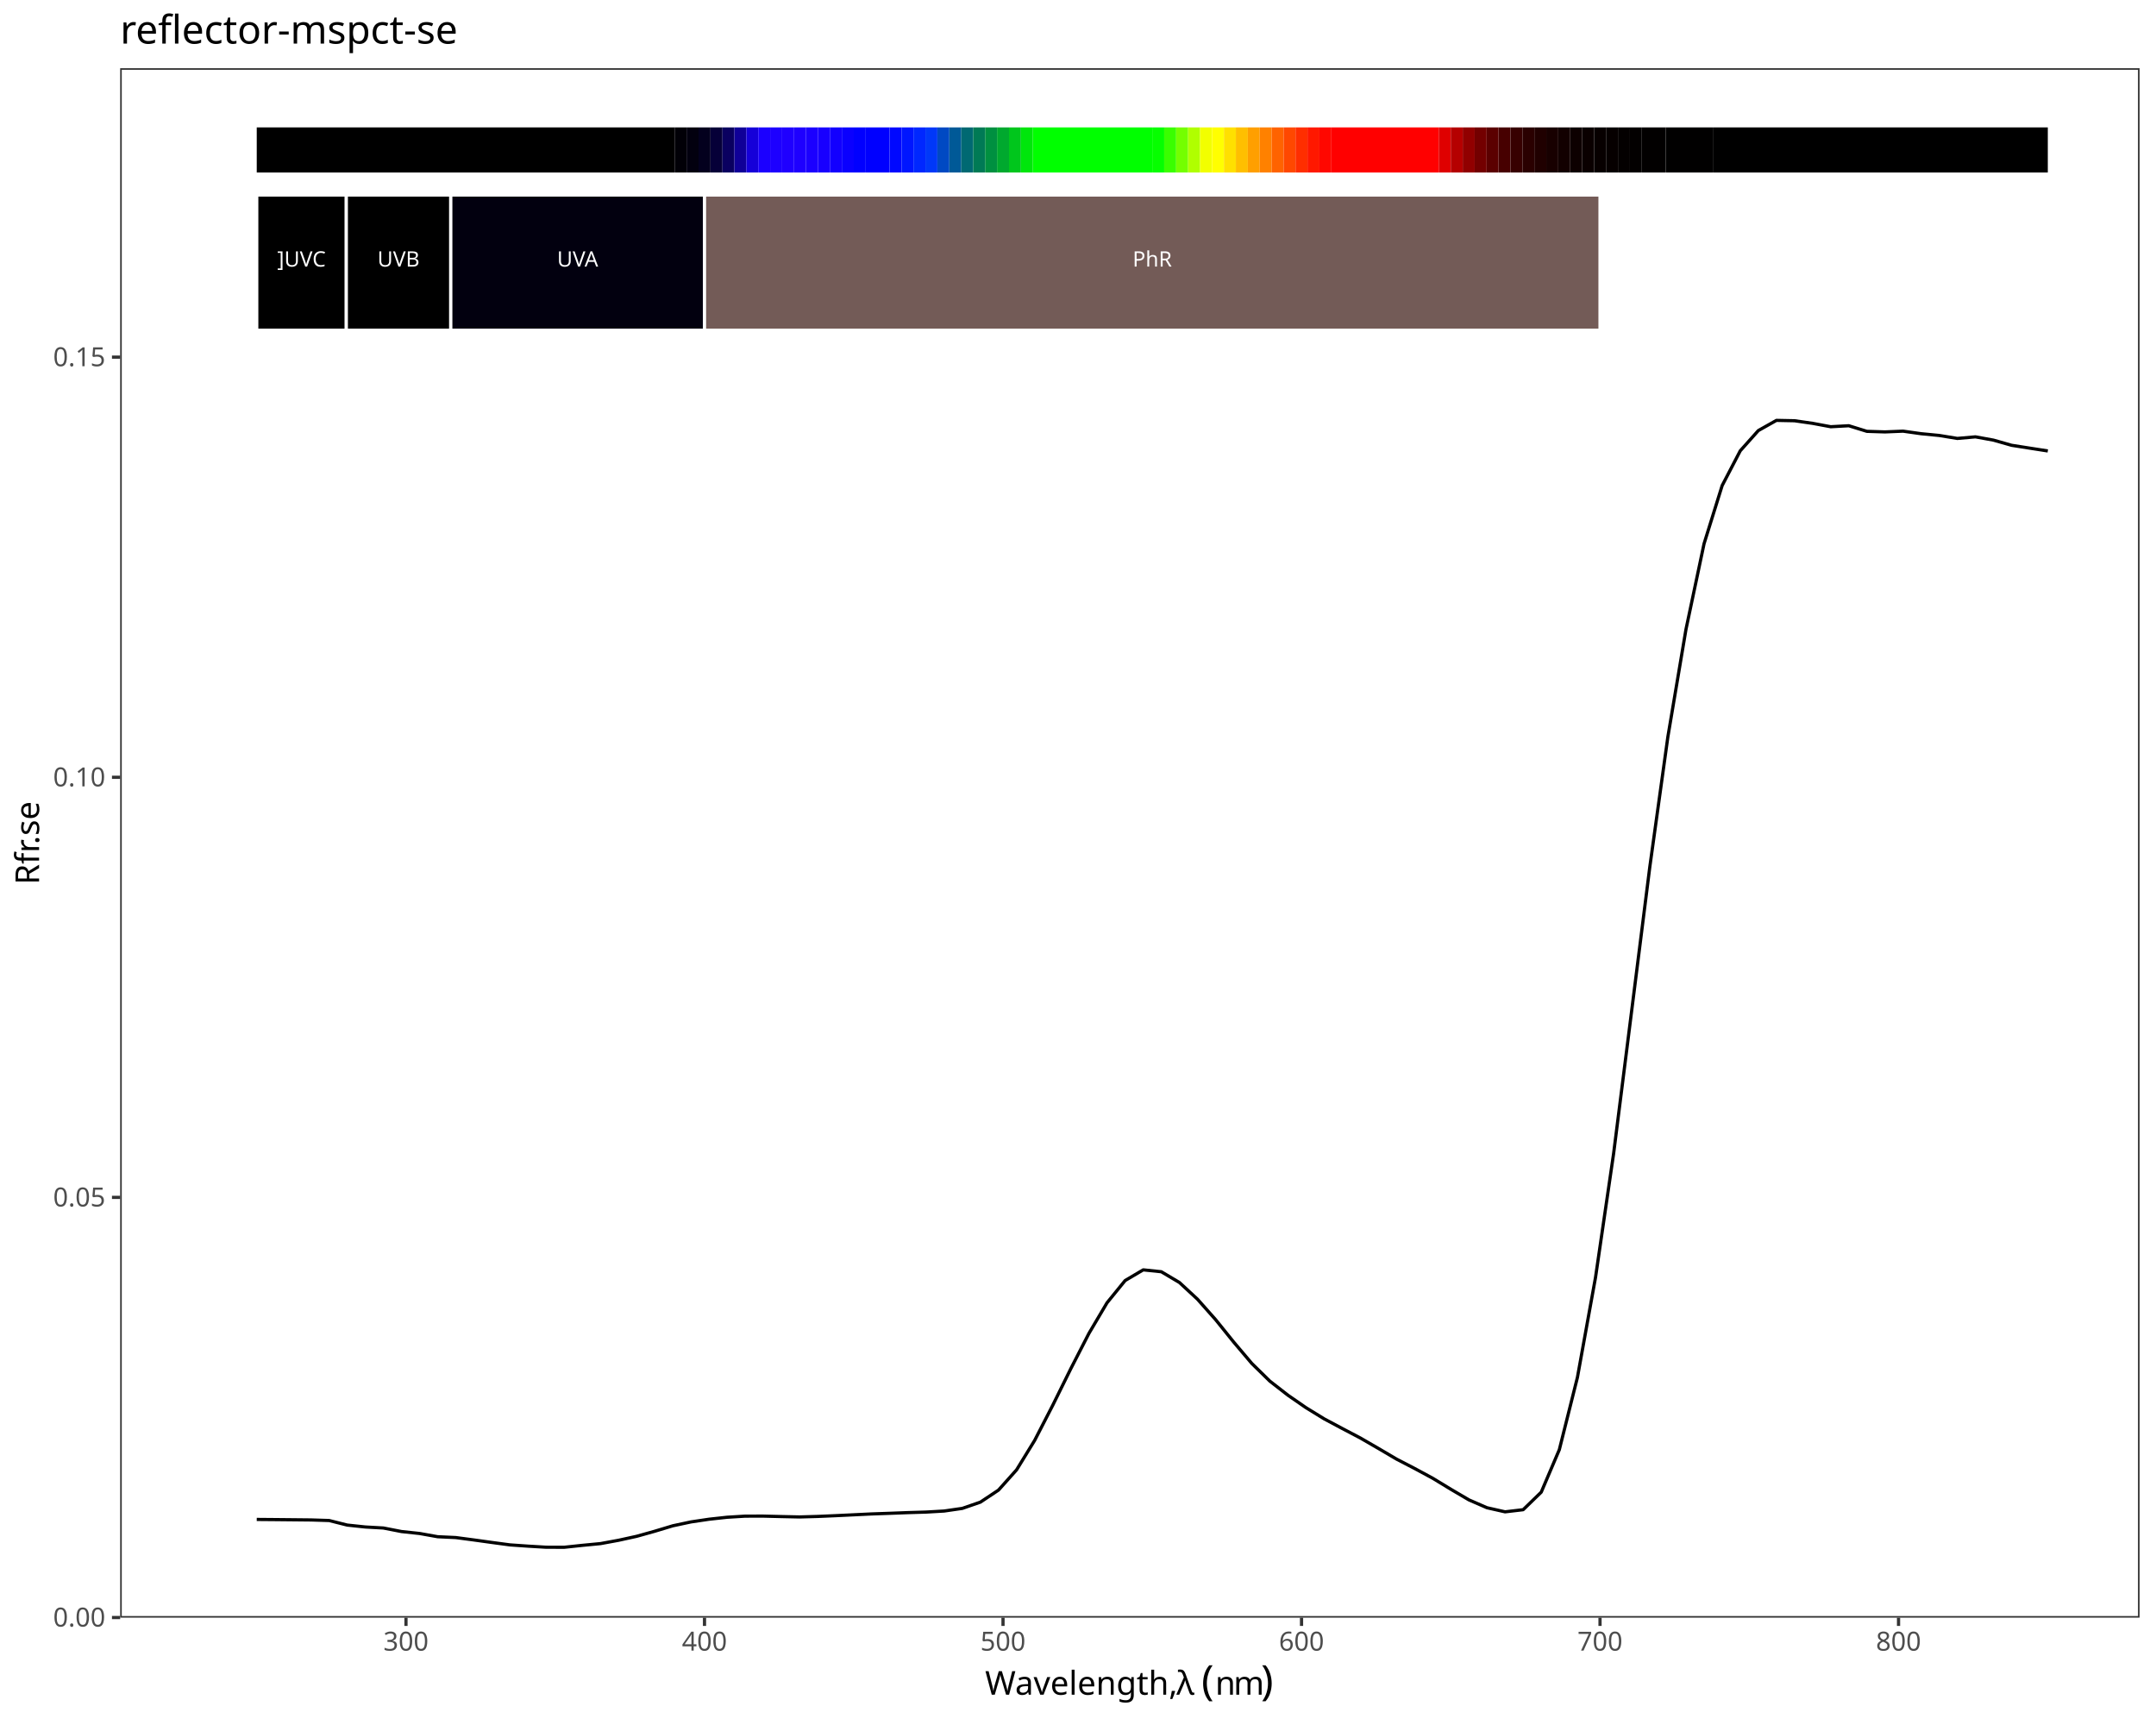
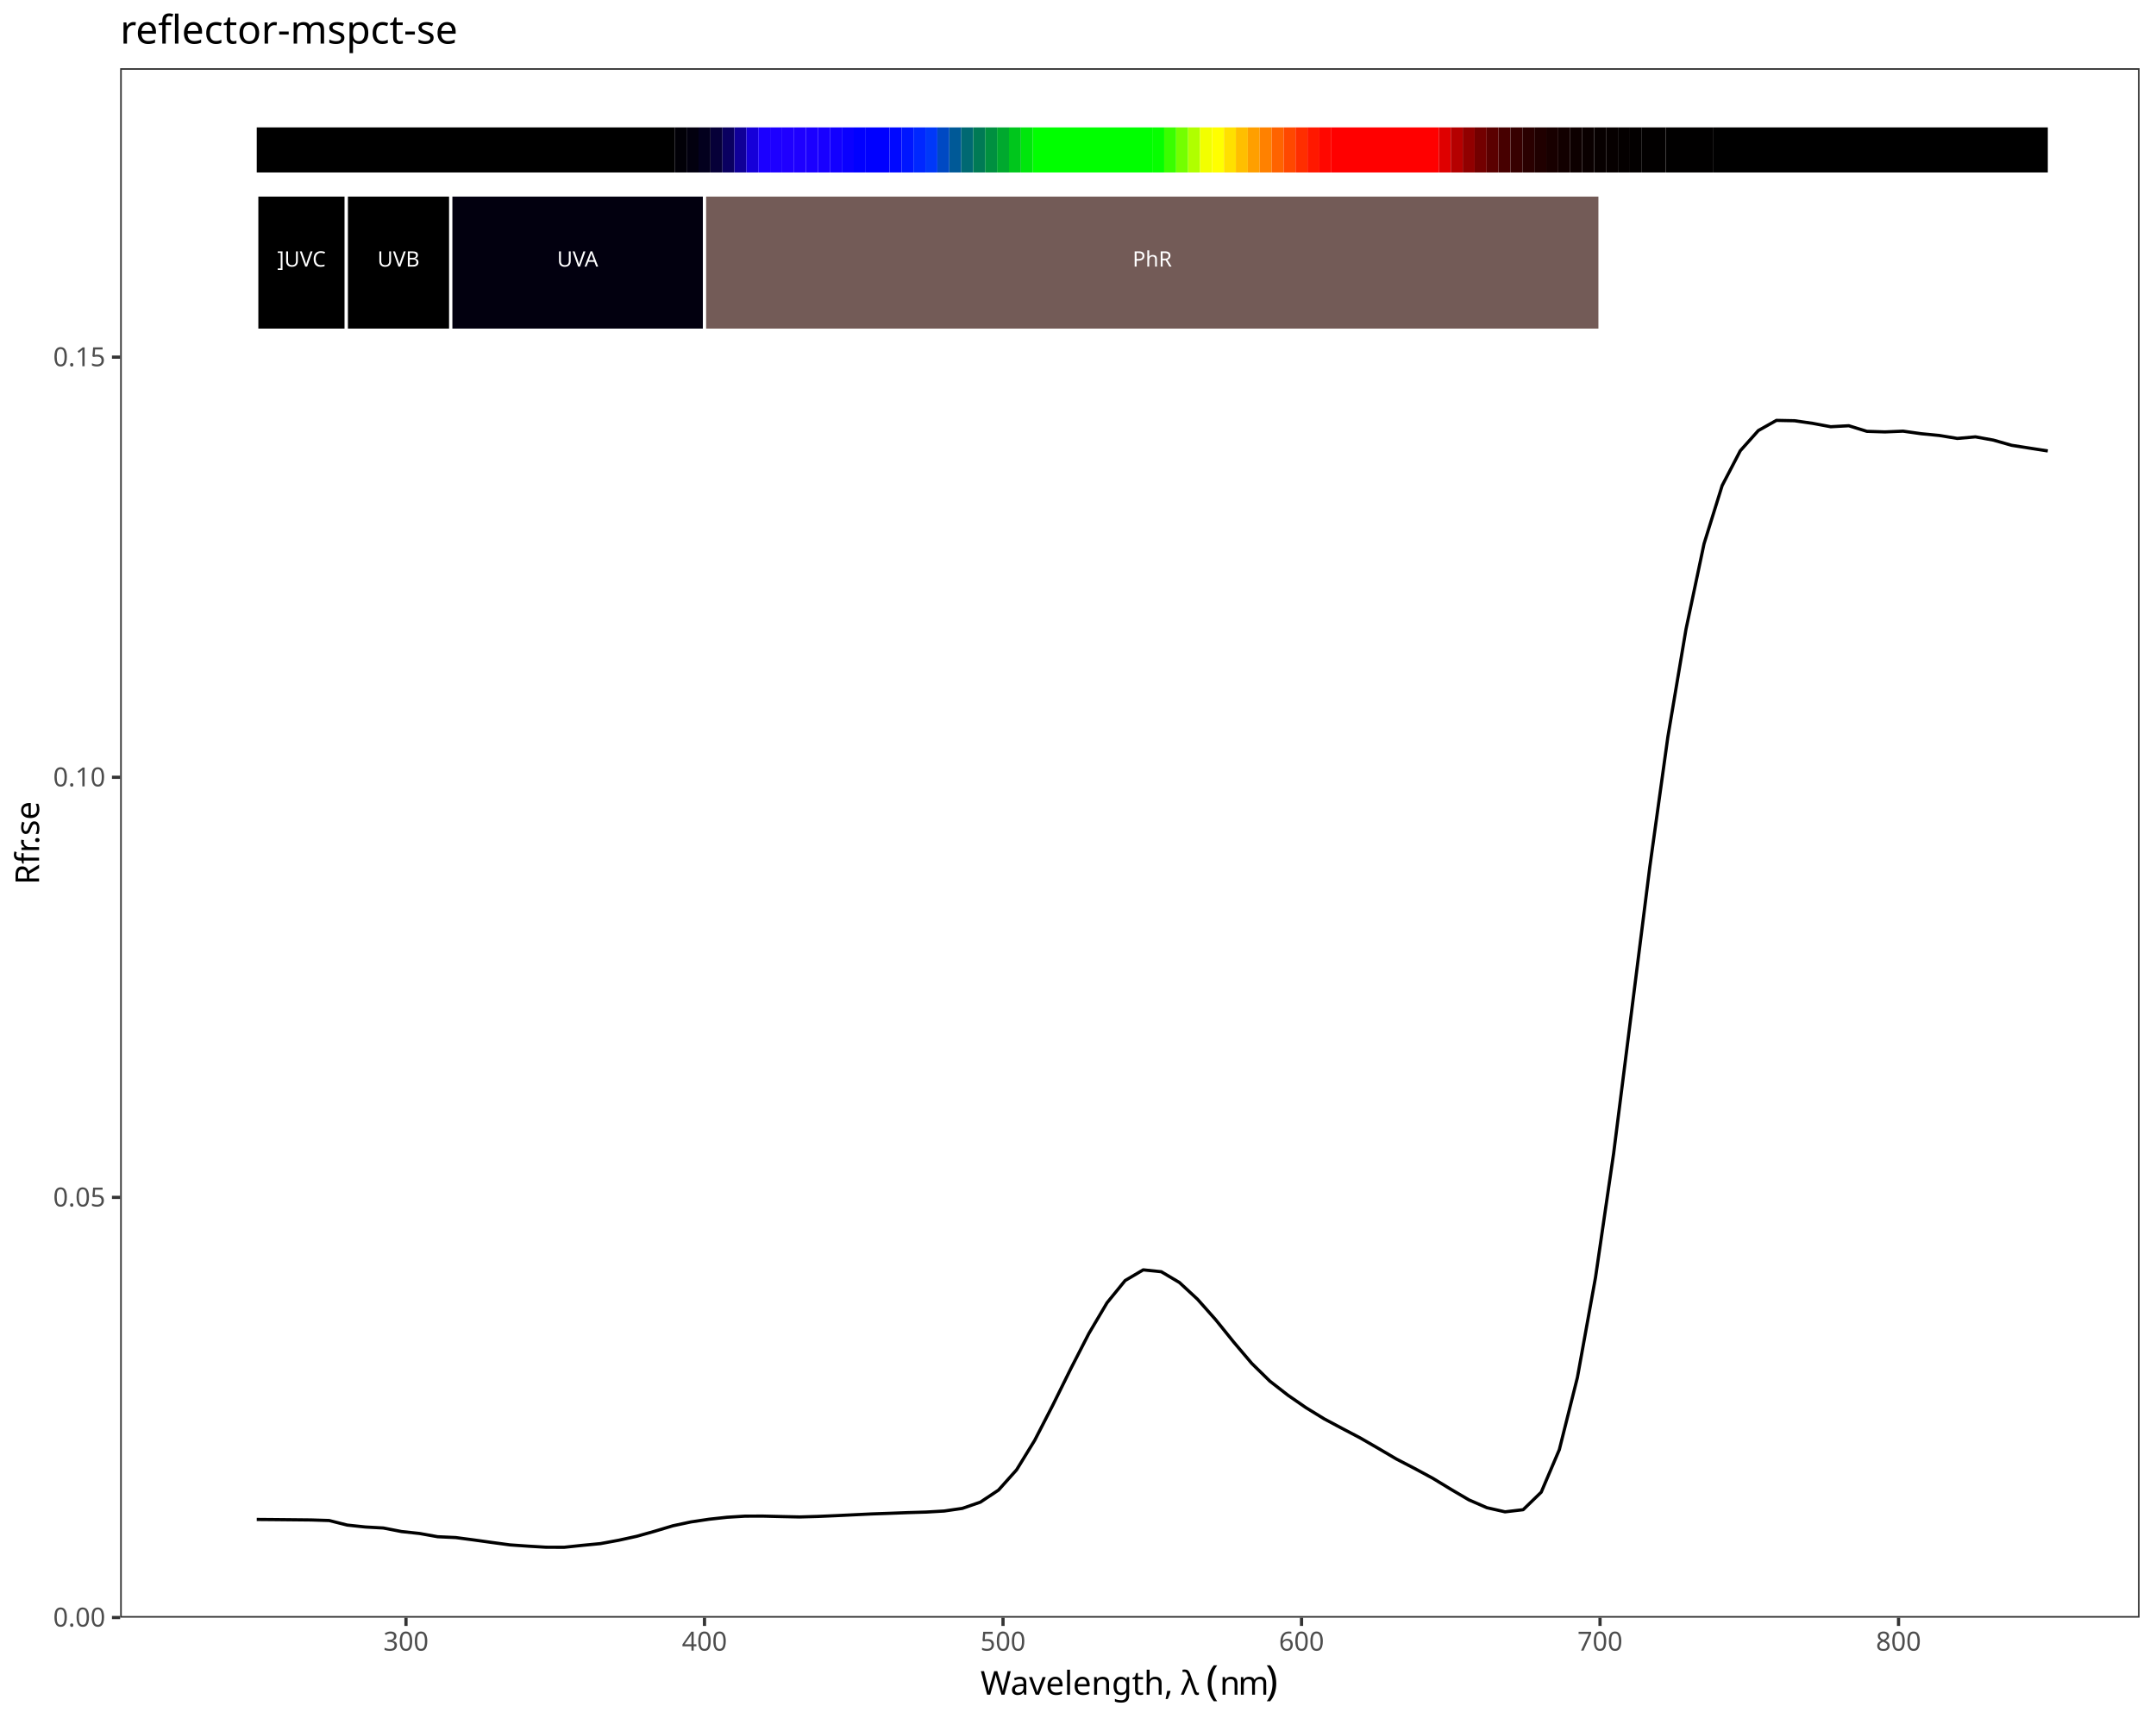
<svg xmlns="http://www.w3.org/2000/svg" class="svglite" data-engine-version="2.0" width="720.00pt" height="576.00pt" viewBox="0 0 720.00 576.00">
  <defs>
    <style type="text/css">
    .svglite line, .svglite polyline, .svglite polygon, .svglite path, .svglite rect, .svglite circle {
      fill: none;
      stroke: #000000;
      stroke-linecap: round;
      stroke-linejoin: round;
      stroke-miterlimit: 10.00;
    }
  </style>
  </defs>
  <rect width="100%" height="100%" style="stroke: none; fill: #FFFFFF;" />
  <defs>
    <clipPath id="cpMC4wMHw3MjAuMDB8MC4wMHw1NzYuMDA=">
      <rect x="0.00" y="0.00" width="720.00" height="576.00" />
    </clipPath>
  </defs>
  <g clip-path="url(#cpMC4wMHw3MjAuMDB8MC4wMHw1NzYuMDA=)">
    <rect x="0.00" y="0.00" width="720.00" height="576.00" style="stroke-width: 1.07; stroke: #FFFFFF; fill: #FFFFFF;" />
  </g>
  <defs>
    <clipPath id="cpNDAuMTN8NzE0LjUyfDIyLjc4fDU0MC4xNw==">
      <rect x="40.13" y="22.78" width="674.39" height="517.38" />
    </clipPath>
  </defs>
  <g clip-path="url(#cpNDAuMTN8NzE0LjUyfDIyLjc4fDU0MC4xNw==)">
    <rect x="40.13" y="22.78" width="674.39" height="517.38" style="stroke-width: 1.07; stroke: none; fill: #FFFFFF;" />
    <polyline points="85.74,507.36 91.78,507.41 97.82,507.47 103.87,507.53 109.91,507.72 115.95,509.24 121.99,509.88 128.03,510.22 134.07,511.40 140.12,512.05 146.16,513.13 152.20,513.41 158.24,514.21 164.28,515.05 170.32,515.86 176.37,516.28 182.41,516.64 188.45,516.65 194.49,516.01 200.53,515.43 206.57,514.32 212.62,512.99 218.66,511.30 224.70,509.48 230.74,508.19 236.78,507.29 242.82,506.63 248.87,506.26 254.91,506.25 260.95,506.40 266.99,506.53 273.03,506.36 279.07,506.10 285.12,505.81 291.16,505.52 297.20,505.31 303.24,505.08 309.28,504.90 315.32,504.55 321.37,503.67 327.41,501.58 333.45,497.56 339.49,490.80 345.53,480.96 351.57,469.23 357.62,456.98 363.66,445.22 369.70,435.01 375.74,427.59 381.78,424.02 387.82,424.65 393.87,428.24 399.91,433.83 405.95,440.64 411.99,448.13 418.03,455.26 424.07,461.18 430.12,465.89 436.16,470.06 442.20,473.77 448.24,476.99 454.28,480.16 460.32,483.65 466.37,487.21 472.41,490.34 478.45,493.60 484.49,497.27 490.53,500.82 496.57,503.45 502.62,504.82 508.66,504.11 514.70,498.25 520.74,484.06 526.78,459.95 532.82,426.58 538.87,385.17 544.91,337.42 550.95,289.52 556.99,246.03 563.03,210.17 569.07,181.56 575.12,162.13 581.16,150.53 587.20,143.77 593.24,140.37 599.28,140.49 605.32,141.36 611.37,142.49 617.41,142.16 623.45,144.03 629.49,144.22 635.53,143.97 641.57,144.82 647.62,145.41 653.66,146.40 659.70,145.87 665.74,146.97 671.78,148.69 677.82,149.64 683.87,150.58 " style="stroke-width: 1.07; stroke-linecap: butt;" />
    <rect x="85.74" y="42.54" width="139.56" height="15.05" style="stroke-width: 1.07; stroke: none; stroke-linecap: butt; stroke-linejoin: miter; fill: #000000;" />
    <rect x="225.30" y="42.54" width="3.99" height="15.05" style="stroke-width: 1.07; stroke: none; stroke-linecap: butt; stroke-linejoin: miter; fill: #010007;" />
    <rect x="229.29" y="42.54" width="3.99" height="15.05" style="stroke-width: 1.07; stroke: none; stroke-linecap: butt; stroke-linejoin: miter; fill: #02000F;" />
    <rect x="233.28" y="42.54" width="3.99" height="15.05" style="stroke-width: 1.07; stroke: none; stroke-linecap: butt; stroke-linejoin: miter; fill: #03001E;" />
    <rect x="237.27" y="42.54" width="3.99" height="15.05" style="stroke-width: 1.07; stroke: none; stroke-linecap: butt; stroke-linejoin: miter; fill: #060038;" />
    <rect x="241.25" y="42.54" width="3.99" height="15.05" style="stroke-width: 1.07; stroke: none; stroke-linecap: butt; stroke-linejoin: miter; fill: #0A0060;" />
    <rect x="245.24" y="42.54" width="3.99" height="15.05" style="stroke-width: 1.07; stroke: none; stroke-linecap: butt; stroke-linejoin: miter; fill: #100098;" />
    <rect x="249.23" y="42.54" width="3.99" height="15.05" style="stroke-width: 1.07; stroke: none; stroke-linecap: butt; stroke-linejoin: miter; fill: #1600D9;" />
    <rect x="253.22" y="42.54" width="3.99" height="15.05" style="stroke-width: 1.07; stroke: none; stroke-linecap: butt; stroke-linejoin: miter; fill: #1B00FF;" />
    <rect x="257.20" y="42.54" width="3.99" height="15.05" style="stroke-width: 1.07; stroke: none; stroke-linecap: butt; stroke-linejoin: miter; fill: #1D00FF;" />
    <rect x="261.19" y="42.54" width="3.99" height="15.05" style="stroke-width: 1.07; stroke: none; stroke-linecap: butt; stroke-linejoin: miter; fill: #1F00FF;" />
    <rect x="265.18" y="42.54" width="3.99" height="15.05" style="stroke-width: 1.07; stroke: none; stroke-linecap: butt; stroke-linejoin: miter; fill: #1E00FF;" />
    <rect x="269.17" y="42.54" width="3.99" height="15.05" style="stroke-width: 1.07; stroke: none; stroke-linecap: butt; stroke-linejoin: miter; fill: #1B00FF;" />
    <rect x="273.15" y="42.54" width="3.99" height="15.05" style="stroke-width: 1.07; stroke: none; stroke-linecap: butt; stroke-linejoin: miter; fill: #1800FF;" />
    <rect x="277.14" y="42.54" width="3.99" height="15.05" style="stroke-width: 1.07; stroke: none; stroke-linecap: butt; stroke-linejoin: miter; fill: #1200FF;" />
    <rect x="281.13" y="42.54" width="3.99" height="15.05" style="stroke-width: 1.07; stroke: none; stroke-linecap: butt; stroke-linejoin: miter; fill: #0A00FF;" />
    <rect x="285.12" y="42.54" width="3.99" height="15.05" style="stroke-width: 1.07; stroke: none; stroke-linecap: butt; stroke-linejoin: miter; fill: #0100FF;" />
    <rect x="289.10" y="42.54" width="7.98" height="15.05" style="stroke-width: 1.07; stroke: none; stroke-linecap: butt; stroke-linejoin: miter; fill: #0000FF;" />
    <rect x="297.08" y="42.54" width="3.99" height="15.05" style="stroke-width: 1.07; stroke: none; stroke-linecap: butt; stroke-linejoin: miter; fill: #0008FF;" />
    <rect x="301.07" y="42.54" width="3.99" height="15.05" style="stroke-width: 1.07; stroke: none; stroke-linecap: butt; stroke-linejoin: miter; fill: #0016FF;" />
    <rect x="305.05" y="42.54" width="3.99" height="15.05" style="stroke-width: 1.07; stroke: none; stroke-linecap: butt; stroke-linejoin: miter; fill: #0027FF;" />
    <rect x="309.04" y="42.54" width="3.99" height="15.05" style="stroke-width: 1.07; stroke: none; stroke-linecap: butt; stroke-linejoin: miter; fill: #0038F9;" />
    <rect x="313.03" y="42.54" width="3.99" height="15.05" style="stroke-width: 1.07; stroke: none; stroke-linecap: butt; stroke-linejoin: miter; fill: #0049C3;" />
    <rect x="317.02" y="42.54" width="3.99" height="15.05" style="stroke-width: 1.07; stroke: none; stroke-linecap: butt; stroke-linejoin: miter; fill: #005997;" />
    <rect x="321.00" y="42.54" width="3.99" height="15.05" style="stroke-width: 1.07; stroke: none; stroke-linecap: butt; stroke-linejoin: miter; fill: #006972;" />
    <rect x="324.99" y="42.54" width="3.99" height="15.05" style="stroke-width: 1.07; stroke: none; stroke-linecap: butt; stroke-linejoin: miter; fill: #007A55;" />
    <rect x="328.98" y="42.54" width="3.99" height="15.05" style="stroke-width: 1.07; stroke: none; stroke-linecap: butt; stroke-linejoin: miter; fill: #009040;" />
    <rect x="332.97" y="42.54" width="3.99" height="15.05" style="stroke-width: 1.07; stroke: none; stroke-linecap: butt; stroke-linejoin: miter; fill: #00A92E;" />
    <rect x="336.95" y="42.54" width="3.99" height="15.05" style="stroke-width: 1.07; stroke: none; stroke-linecap: butt; stroke-linejoin: miter; fill: #00C61C;" />
    <rect x="340.94" y="42.54" width="3.99" height="15.05" style="stroke-width: 1.07; stroke: none; stroke-linecap: butt; stroke-linejoin: miter; fill: #00E60C;" />
    <rect x="344.93" y="42.54" width="39.88" height="15.05" style="stroke-width: 1.07; stroke: none; stroke-linecap: butt; stroke-linejoin: miter; fill: #00FF00;" />
    <rect x="384.80" y="42.54" width="3.99" height="15.05" style="stroke-width: 1.07; stroke: none; stroke-linecap: butt; stroke-linejoin: miter; fill: #06FF00;" />
    <rect x="388.79" y="42.54" width="3.99" height="15.05" style="stroke-width: 1.07; stroke: none; stroke-linecap: butt; stroke-linejoin: miter; fill: #3AFF00;" />
    <rect x="392.78" y="42.54" width="3.99" height="15.05" style="stroke-width: 1.07; stroke: none; stroke-linecap: butt; stroke-linejoin: miter; fill: #74FF00;" />
    <rect x="396.77" y="42.54" width="3.99" height="15.05" style="stroke-width: 1.07; stroke: none; stroke-linecap: butt; stroke-linejoin: miter; fill: #B0FF00;" />
    <rect x="400.75" y="42.54" width="3.99" height="15.05" style="stroke-width: 1.07; stroke: none; stroke-linecap: butt; stroke-linejoin: miter; fill: #F2FF00;" />
    <rect x="404.74" y="42.54" width="3.99" height="15.05" style="stroke-width: 1.07; stroke: none; stroke-linecap: butt; stroke-linejoin: miter; fill: #FFFF00;" />
    <rect x="408.73" y="42.54" width="3.99" height="15.05" style="stroke-width: 1.07; stroke: none; stroke-linecap: butt; stroke-linejoin: miter; fill: #FFE000;" />
    <rect x="412.72" y="42.54" width="3.99" height="15.05" style="stroke-width: 1.07; stroke: none; stroke-linecap: butt; stroke-linejoin: miter; fill: #FFBF00;" />
    <rect x="416.70" y="42.54" width="3.99" height="15.05" style="stroke-width: 1.07; stroke: none; stroke-linecap: butt; stroke-linejoin: miter; fill: #FF9F00;" />
    <rect x="420.69" y="42.54" width="3.99" height="15.05" style="stroke-width: 1.07; stroke: none; stroke-linecap: butt; stroke-linejoin: miter; fill: #FF8100;" />
    <rect x="424.68" y="42.54" width="3.99" height="15.05" style="stroke-width: 1.07; stroke: none; stroke-linecap: butt; stroke-linejoin: miter; fill: #FF6300;" />
    <rect x="428.67" y="42.54" width="3.99" height="15.05" style="stroke-width: 1.07; stroke: none; stroke-linecap: butt; stroke-linejoin: miter; fill: #FF4800;" />
    <rect x="432.65" y="42.54" width="3.99" height="15.05" style="stroke-width: 1.07; stroke: none; stroke-linecap: butt; stroke-linejoin: miter; fill: #FF2E00;" />
    <rect x="436.64" y="42.54" width="3.99" height="15.05" style="stroke-width: 1.07; stroke: none; stroke-linecap: butt; stroke-linejoin: miter; fill: #FF1800;" />
    <rect x="440.63" y="42.54" width="3.99" height="15.05" style="stroke-width: 1.07; stroke: none; stroke-linecap: butt; stroke-linejoin: miter; fill: #FF0700;" />
    <rect x="444.62" y="42.54" width="35.89" height="15.05" style="stroke-width: 1.07; stroke: none; stroke-linecap: butt; stroke-linejoin: miter; fill: #FF0000;" />
    <rect x="480.50" y="42.54" width="3.99" height="15.05" style="stroke-width: 1.07; stroke: none; stroke-linecap: butt; stroke-linejoin: miter; fill: #DF0000;" />
    <rect x="484.49" y="42.54" width="3.99" height="15.05" style="stroke-width: 1.07; stroke: none; stroke-linecap: butt; stroke-linejoin: miter; fill: #B50000;" />
    <rect x="488.48" y="42.54" width="3.99" height="15.05" style="stroke-width: 1.07; stroke: none; stroke-linecap: butt; stroke-linejoin: miter; fill: #910000;" />
    <rect x="492.47" y="42.54" width="3.99" height="15.05" style="stroke-width: 1.07; stroke: none; stroke-linecap: butt; stroke-linejoin: miter; fill: #730000;" />
    <rect x="496.45" y="42.54" width="3.99" height="15.05" style="stroke-width: 1.07; stroke: none; stroke-linecap: butt; stroke-linejoin: miter; fill: #5B0000;" />
    <rect x="500.44" y="42.54" width="3.99" height="15.05" style="stroke-width: 1.07; stroke: none; stroke-linecap: butt; stroke-linejoin: miter; fill: #470000;" />
    <rect x="504.43" y="42.54" width="3.99" height="15.05" style="stroke-width: 1.07; stroke: none; stroke-linecap: butt; stroke-linejoin: miter; fill: #370000;" />
    <rect x="508.42" y="42.54" width="3.99" height="15.05" style="stroke-width: 1.07; stroke: none; stroke-linecap: butt; stroke-linejoin: miter; fill: #2A0000;" />
    <rect x="512.40" y="42.54" width="3.99" height="15.05" style="stroke-width: 1.07; stroke: none; stroke-linecap: butt; stroke-linejoin: miter; fill: #200000;" />
    <rect x="516.39" y="42.54" width="3.99" height="15.05" style="stroke-width: 1.07; stroke: none; stroke-linecap: butt; stroke-linejoin: miter; fill: #180000;" />
    <rect x="520.38" y="42.54" width="3.99" height="15.05" style="stroke-width: 1.07; stroke: none; stroke-linecap: butt; stroke-linejoin: miter; fill: #120000;" />
    <rect x="524.37" y="42.54" width="3.99" height="15.05" style="stroke-width: 1.07; stroke: none; stroke-linecap: butt; stroke-linejoin: miter; fill: #0D0000;" />
    <rect x="528.35" y="42.54" width="3.99" height="15.05" style="stroke-width: 1.07; stroke: none; stroke-linecap: butt; stroke-linejoin: miter; fill: #0A0000;" />
    <rect x="532.34" y="42.54" width="3.99" height="15.05" style="stroke-width: 1.07; stroke: none; stroke-linecap: butt; stroke-linejoin: miter; fill: #070000;" />
    <rect x="536.33" y="42.54" width="3.99" height="15.05" style="stroke-width: 1.07; stroke: none; stroke-linecap: butt; stroke-linejoin: miter; fill: #060000;" />
    <rect x="540.32" y="42.54" width="3.99" height="15.05" style="stroke-width: 1.07; stroke: none; stroke-linecap: butt; stroke-linejoin: miter; fill: #040000;" />
    <rect x="544.30" y="42.54" width="3.99" height="15.05" style="stroke-width: 1.07; stroke: none; stroke-linecap: butt; stroke-linejoin: miter; fill: #030000;" />
    <rect x="548.29" y="42.54" width="7.98" height="15.05" style="stroke-width: 1.07; stroke: none; stroke-linecap: butt; stroke-linejoin: miter; fill: #020000;" />
    <rect x="556.27" y="42.54" width="15.95" height="15.05" style="stroke-width: 1.07; stroke: none; stroke-linecap: butt; stroke-linejoin: miter; fill: #010000;" />
    <rect x="572.22" y="42.54" width="111.65" height="15.05" style="stroke-width: 1.07; stroke: none; stroke-linecap: butt; stroke-linejoin: miter; fill: #000000;" />
    <rect x="85.74" y="65.11" width="29.91" height="45.15" style="stroke-width: 1.07; stroke: #FFFFFF; stroke-linecap: butt; stroke-linejoin: miter; fill: #000000;" />
    <rect x="115.65" y="65.11" width="34.89" height="45.15" style="stroke-width: 1.07; stroke: #FFFFFF; stroke-linecap: butt; stroke-linejoin: miter; fill: #000000;" />
    <rect x="150.54" y="65.11" width="84.73" height="45.15" style="stroke-width: 1.07; stroke: #FFFFFF; stroke-linecap: butt; stroke-linejoin: miter; fill: #02000F;" />
    <rect x="235.27" y="65.11" width="299.06" height="45.15" style="stroke-width: 1.07; stroke: #FFFFFF; stroke-linecap: butt; stroke-linejoin: miter; fill: #735B57;" />
    <text x="100.69" y="89.01" text-anchor="middle" style="font-size: 7.11px; fill: #FFFFFF; font-family: sans;" textLength="17.00px" lengthAdjust="spacingAndGlyphs">]UVC</text>
    <text x="133.09" y="89.01" text-anchor="middle" style="font-size: 7.11px; fill: #FFFFFF; font-family: sans;" textLength="14.63px" lengthAdjust="spacingAndGlyphs">UVB</text>
    <text x="192.90" y="89.01" text-anchor="middle" style="font-size: 7.11px; fill: #FFFFFF; font-family: sans;" textLength="14.63px" lengthAdjust="spacingAndGlyphs">UVA</text>
    <text x="384.80" y="89.01" text-anchor="middle" style="font-size: 7.11px; fill: #FFFFFF; font-family: sans;" textLength="13.84px" lengthAdjust="spacingAndGlyphs">PhR</text>
    <rect x="40.13" y="22.78" width="674.39" height="517.38" style="stroke-width: 1.07; stroke: #333333;" />
  </g>
  <g clip-path="url(#cpMC4wMHw3MjAuMDB8MC4wMHw1NzYuMDA=)">
    <text x="35.20" y="543.13" text-anchor="end" style="font-size: 8.80px; fill: #4D4D4D; font-family: sans;" textLength="17.13px" lengthAdjust="spacingAndGlyphs">0.00</text>
    <text x="35.20" y="402.85" text-anchor="end" style="font-size: 8.80px; fill: #4D4D4D; font-family: sans;" textLength="17.13px" lengthAdjust="spacingAndGlyphs">0.05</text>
    <text x="35.20" y="262.57" text-anchor="end" style="font-size: 8.80px; fill: #4D4D4D; font-family: sans;" textLength="17.13px" lengthAdjust="spacingAndGlyphs">0.10</text>
    <text x="35.20" y="122.28" text-anchor="end" style="font-size: 8.80px; fill: #4D4D4D; font-family: sans;" textLength="17.13px" lengthAdjust="spacingAndGlyphs">0.15</text>
    <polyline points="37.39,540.11 40.13,540.11 " style="stroke-width: 1.07; stroke: #333333; stroke-linecap: butt;" />
    <polyline points="37.39,399.82 40.13,399.82 " style="stroke-width: 1.07; stroke: #333333; stroke-linecap: butt;" />
    <polyline points="37.39,259.54 40.13,259.54 " style="stroke-width: 1.07; stroke: #333333; stroke-linecap: butt;" />
    <polyline points="37.39,119.25 40.13,119.25 " style="stroke-width: 1.07; stroke: #333333; stroke-linecap: butt;" />
    <polyline points="135.58,542.91 135.58,540.17 " style="stroke-width: 1.07; stroke: #333333; stroke-linecap: butt;" />
    <polyline points="235.27,542.91 235.27,540.17 " style="stroke-width: 1.07; stroke: #333333; stroke-linecap: butt;" />
    <polyline points="334.96,542.91 334.96,540.17 " style="stroke-width: 1.07; stroke: #333333; stroke-linecap: butt;" />
    <polyline points="434.65,542.91 434.65,540.17 " style="stroke-width: 1.07; stroke: #333333; stroke-linecap: butt;" />
    <polyline points="534.33,542.91 534.33,540.17 " style="stroke-width: 1.07; stroke: #333333; stroke-linecap: butt;" />
    <polyline points="634.02,542.91 634.02,540.17 " style="stroke-width: 1.07; stroke: #333333; stroke-linecap: butt;" />
    <text x="135.58" y="551.16" text-anchor="middle" style="font-size: 8.80px; fill: #4D4D4D; font-family: sans;" textLength="14.68px" lengthAdjust="spacingAndGlyphs">300</text>
    <text x="235.27" y="551.16" text-anchor="middle" style="font-size: 8.80px; fill: #4D4D4D; font-family: sans;" textLength="14.68px" lengthAdjust="spacingAndGlyphs">400</text>
    <text x="334.96" y="551.16" text-anchor="middle" style="font-size: 8.80px; fill: #4D4D4D; font-family: sans;" textLength="14.68px" lengthAdjust="spacingAndGlyphs">500</text>
    <text x="434.65" y="551.16" text-anchor="middle" style="font-size: 8.80px; fill: #4D4D4D; font-family: sans;" textLength="14.68px" lengthAdjust="spacingAndGlyphs">600</text>
    <text x="534.33" y="551.16" text-anchor="middle" style="font-size: 8.80px; fill: #4D4D4D; font-family: sans;" textLength="14.68px" lengthAdjust="spacingAndGlyphs">700</text>
    <text x="634.02" y="551.16" text-anchor="middle" style="font-size: 8.80px; fill: #4D4D4D; font-family: sans;" textLength="14.68px" lengthAdjust="spacingAndGlyphs">800</text>
-     <text x="328.98" y="565.89" style="font-size: 11.00px; font-family: sans;" textLength="61.15px" lengthAdjust="spacingAndGlyphs">Wavelength,</text>
-     <text x="390.13" y="565.89" style="font-size: 11.00px; font-family: sans;" textLength="2.75px" lengthAdjust="spacingAndGlyphs"> </text>
-     <text x="392.88" y="565.89" style="font-size: 11.00px; font-family: sans;" textLength="5.60px" lengthAdjust="spacingAndGlyphs">λ</text>
-     <text x="398.49" y="565.89" style="font-size: 11.00px; font-family: sans;" textLength="2.75px" lengthAdjust="spacingAndGlyphs"> </text>
-     <text x="401.24" y="565.89" style="font-size: 13.75px; font-family: sans;" textLength="4.58px" lengthAdjust="spacingAndGlyphs">(</text>
-     <text x="405.82" y="565.89" style="font-size: 11.00px; font-family: sans;" textLength="6.12px" lengthAdjust="spacingAndGlyphs">n</text>
-     <text x="411.93" y="565.89" style="font-size: 11.00px; font-family: sans;" textLength="9.17px" lengthAdjust="spacingAndGlyphs">m</text>
-     <text x="421.10" y="565.89" style="font-size: 13.75px; font-family: sans;" textLength="4.57px" lengthAdjust="spacingAndGlyphs">)</text>
+     <text x="327.45" y="565.89" style="font-size: 11.00px; font-family: sans;" textLength="64.20px" lengthAdjust="spacingAndGlyphs">Wavelength, </text>
+     <text x="391.66" y="565.89" style="font-size: 11.00px; font-family: sans;" textLength="2.75px" lengthAdjust="spacingAndGlyphs"> </text>
+     <text x="394.41" y="565.89" style="font-size: 11.00px; font-family: sans;" textLength="5.60px" lengthAdjust="spacingAndGlyphs">λ</text>
+     <text x="400.01" y="565.89" style="font-size: 11.00px; font-family: sans;" textLength="2.75px" lengthAdjust="spacingAndGlyphs"> </text>
+     <text x="402.77" y="565.89" style="font-size: 13.75px; font-family: sans;" textLength="4.58px" lengthAdjust="spacingAndGlyphs">(</text>
+     <text x="407.34" y="565.89" style="font-size: 11.00px; font-family: sans;" textLength="6.12px" lengthAdjust="spacingAndGlyphs">n</text>
+     <text x="413.46" y="565.89" style="font-size: 11.00px; font-family: sans;" textLength="9.17px" lengthAdjust="spacingAndGlyphs">m</text>
+     <text x="422.63" y="565.89" style="font-size: 13.75px; font-family: sans;" textLength="4.57px" lengthAdjust="spacingAndGlyphs">)</text>
    <text transform="translate(13.05,281.48) rotate(-90)" text-anchor="middle" style="font-size: 11.00px; font-family: sans;" textLength="29.34px" lengthAdjust="spacingAndGlyphs">Rfr.se</text>
    <text x="40.13" y="14.56" style="font-size: 13.20px; font-family: sans;" textLength="105.64px" lengthAdjust="spacingAndGlyphs">reflector-mspct-se</text>
  </g>
</svg>
